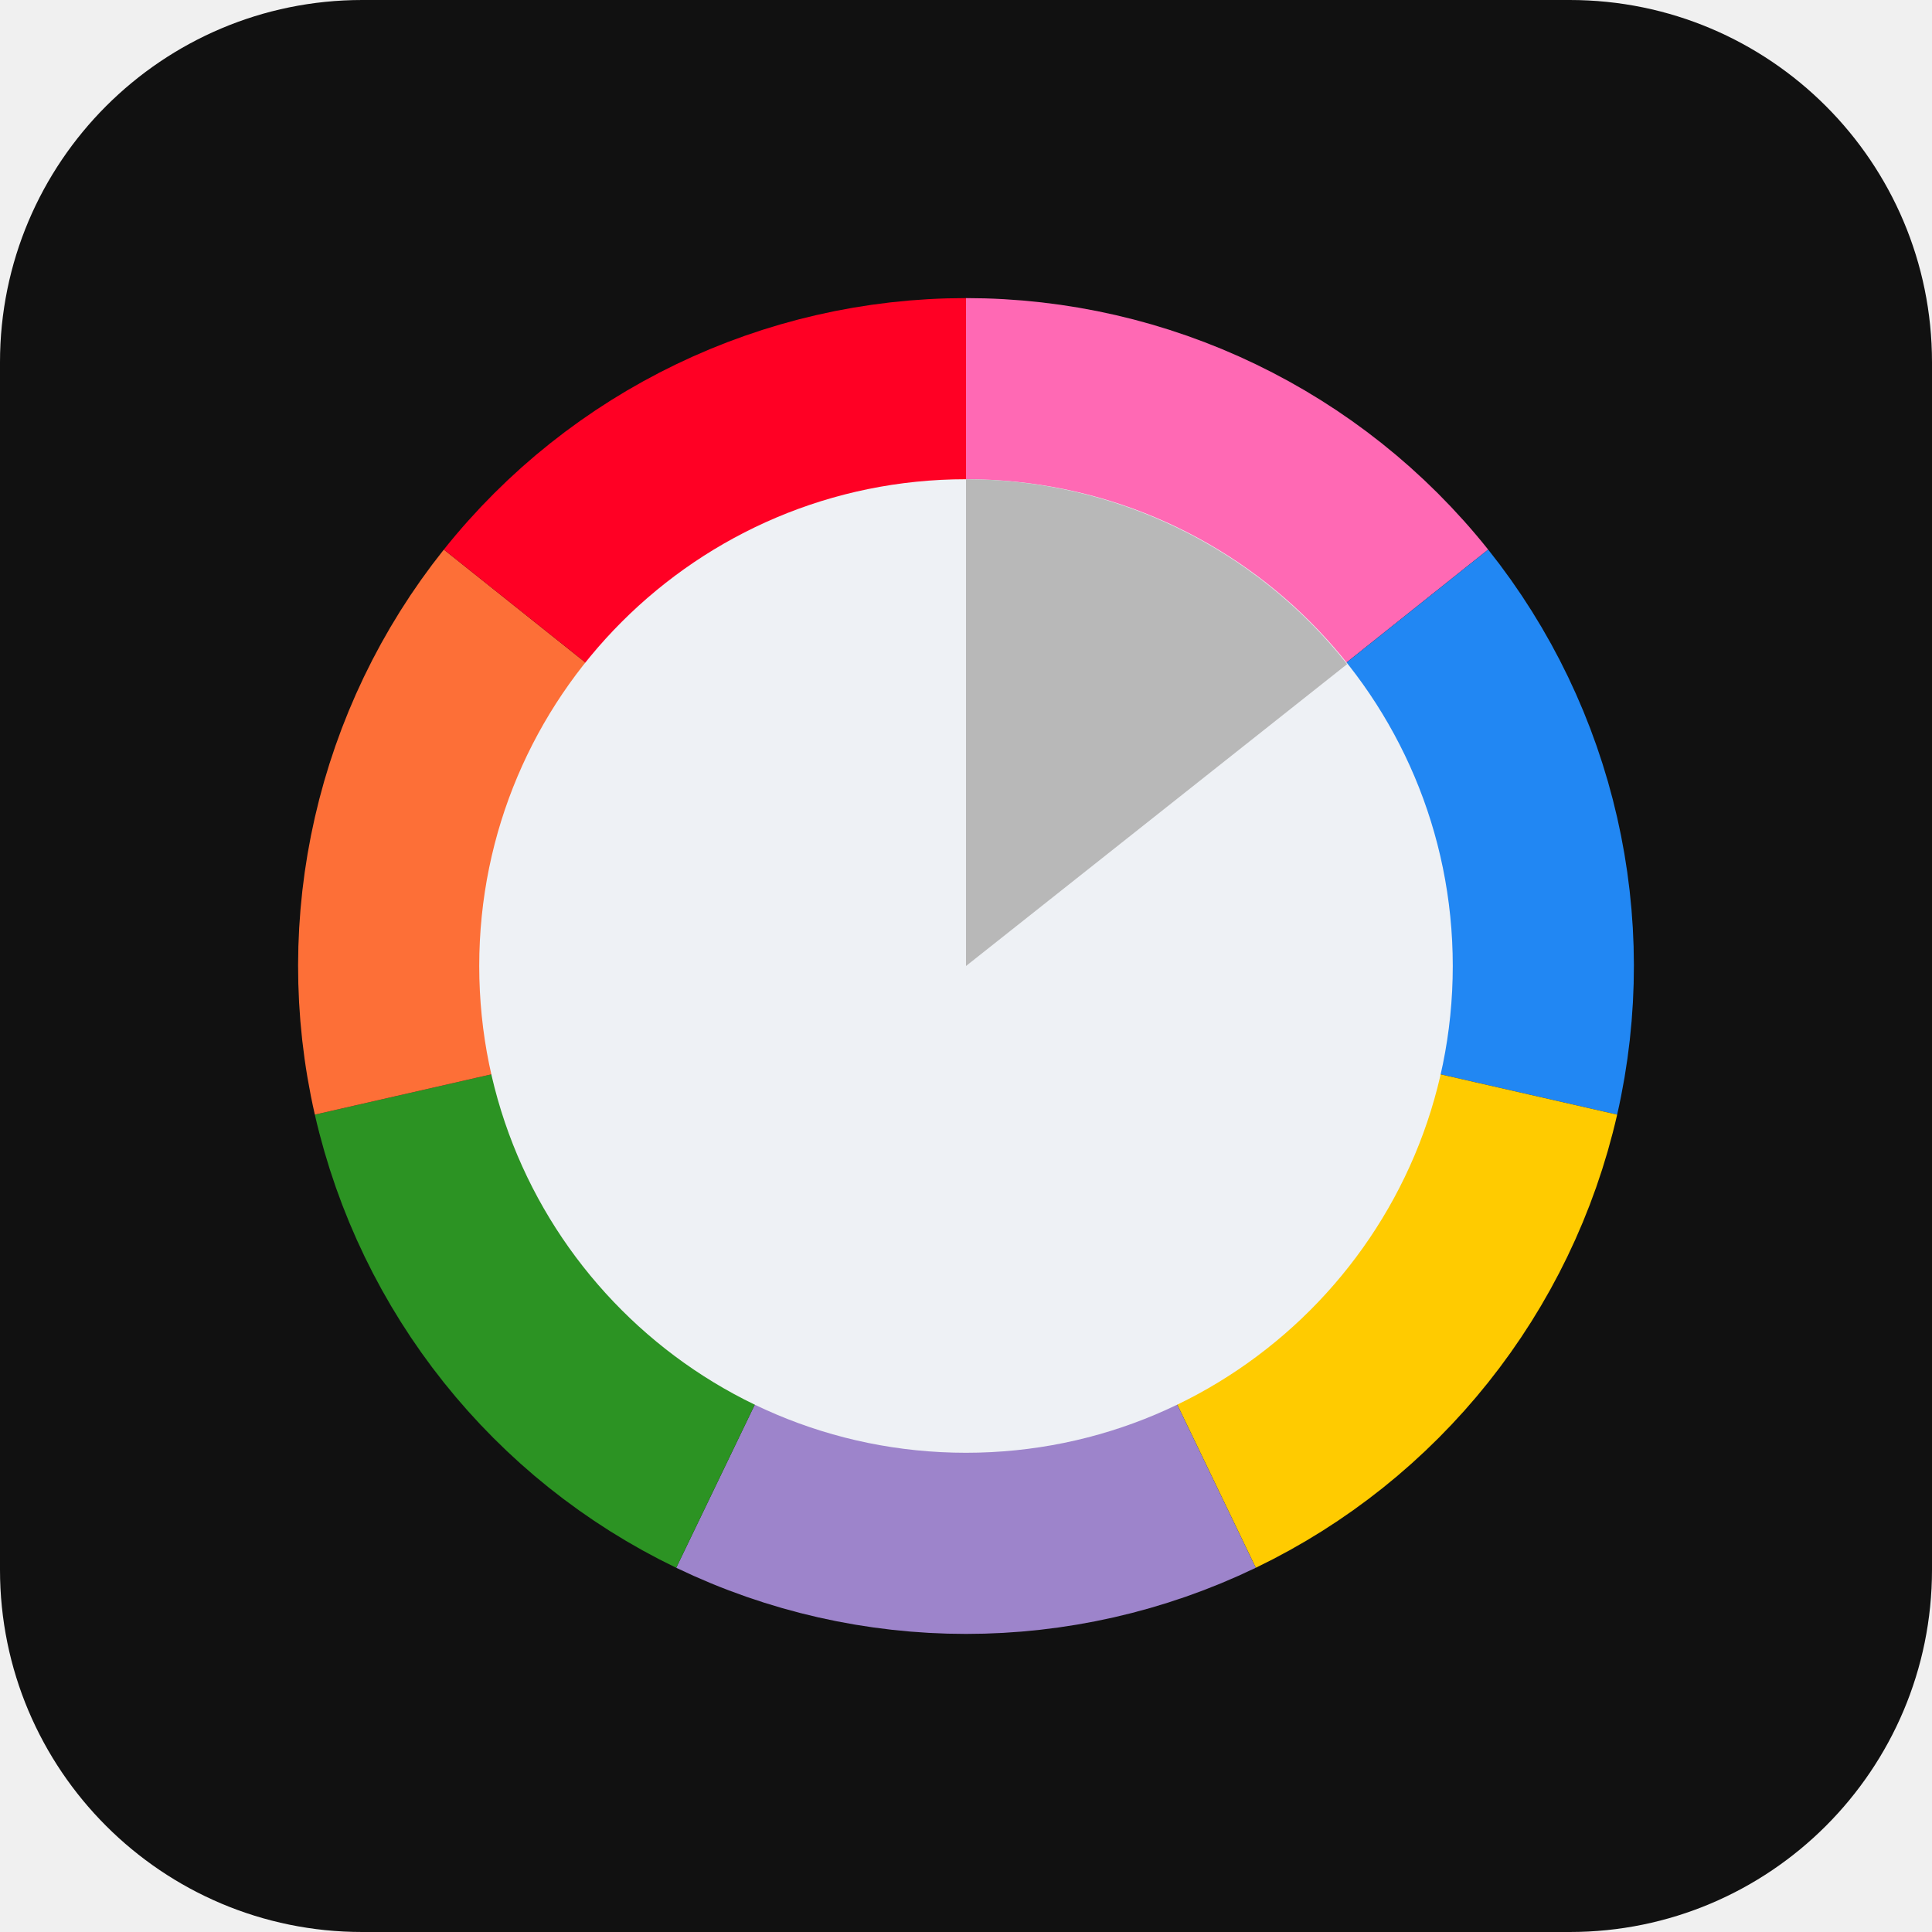
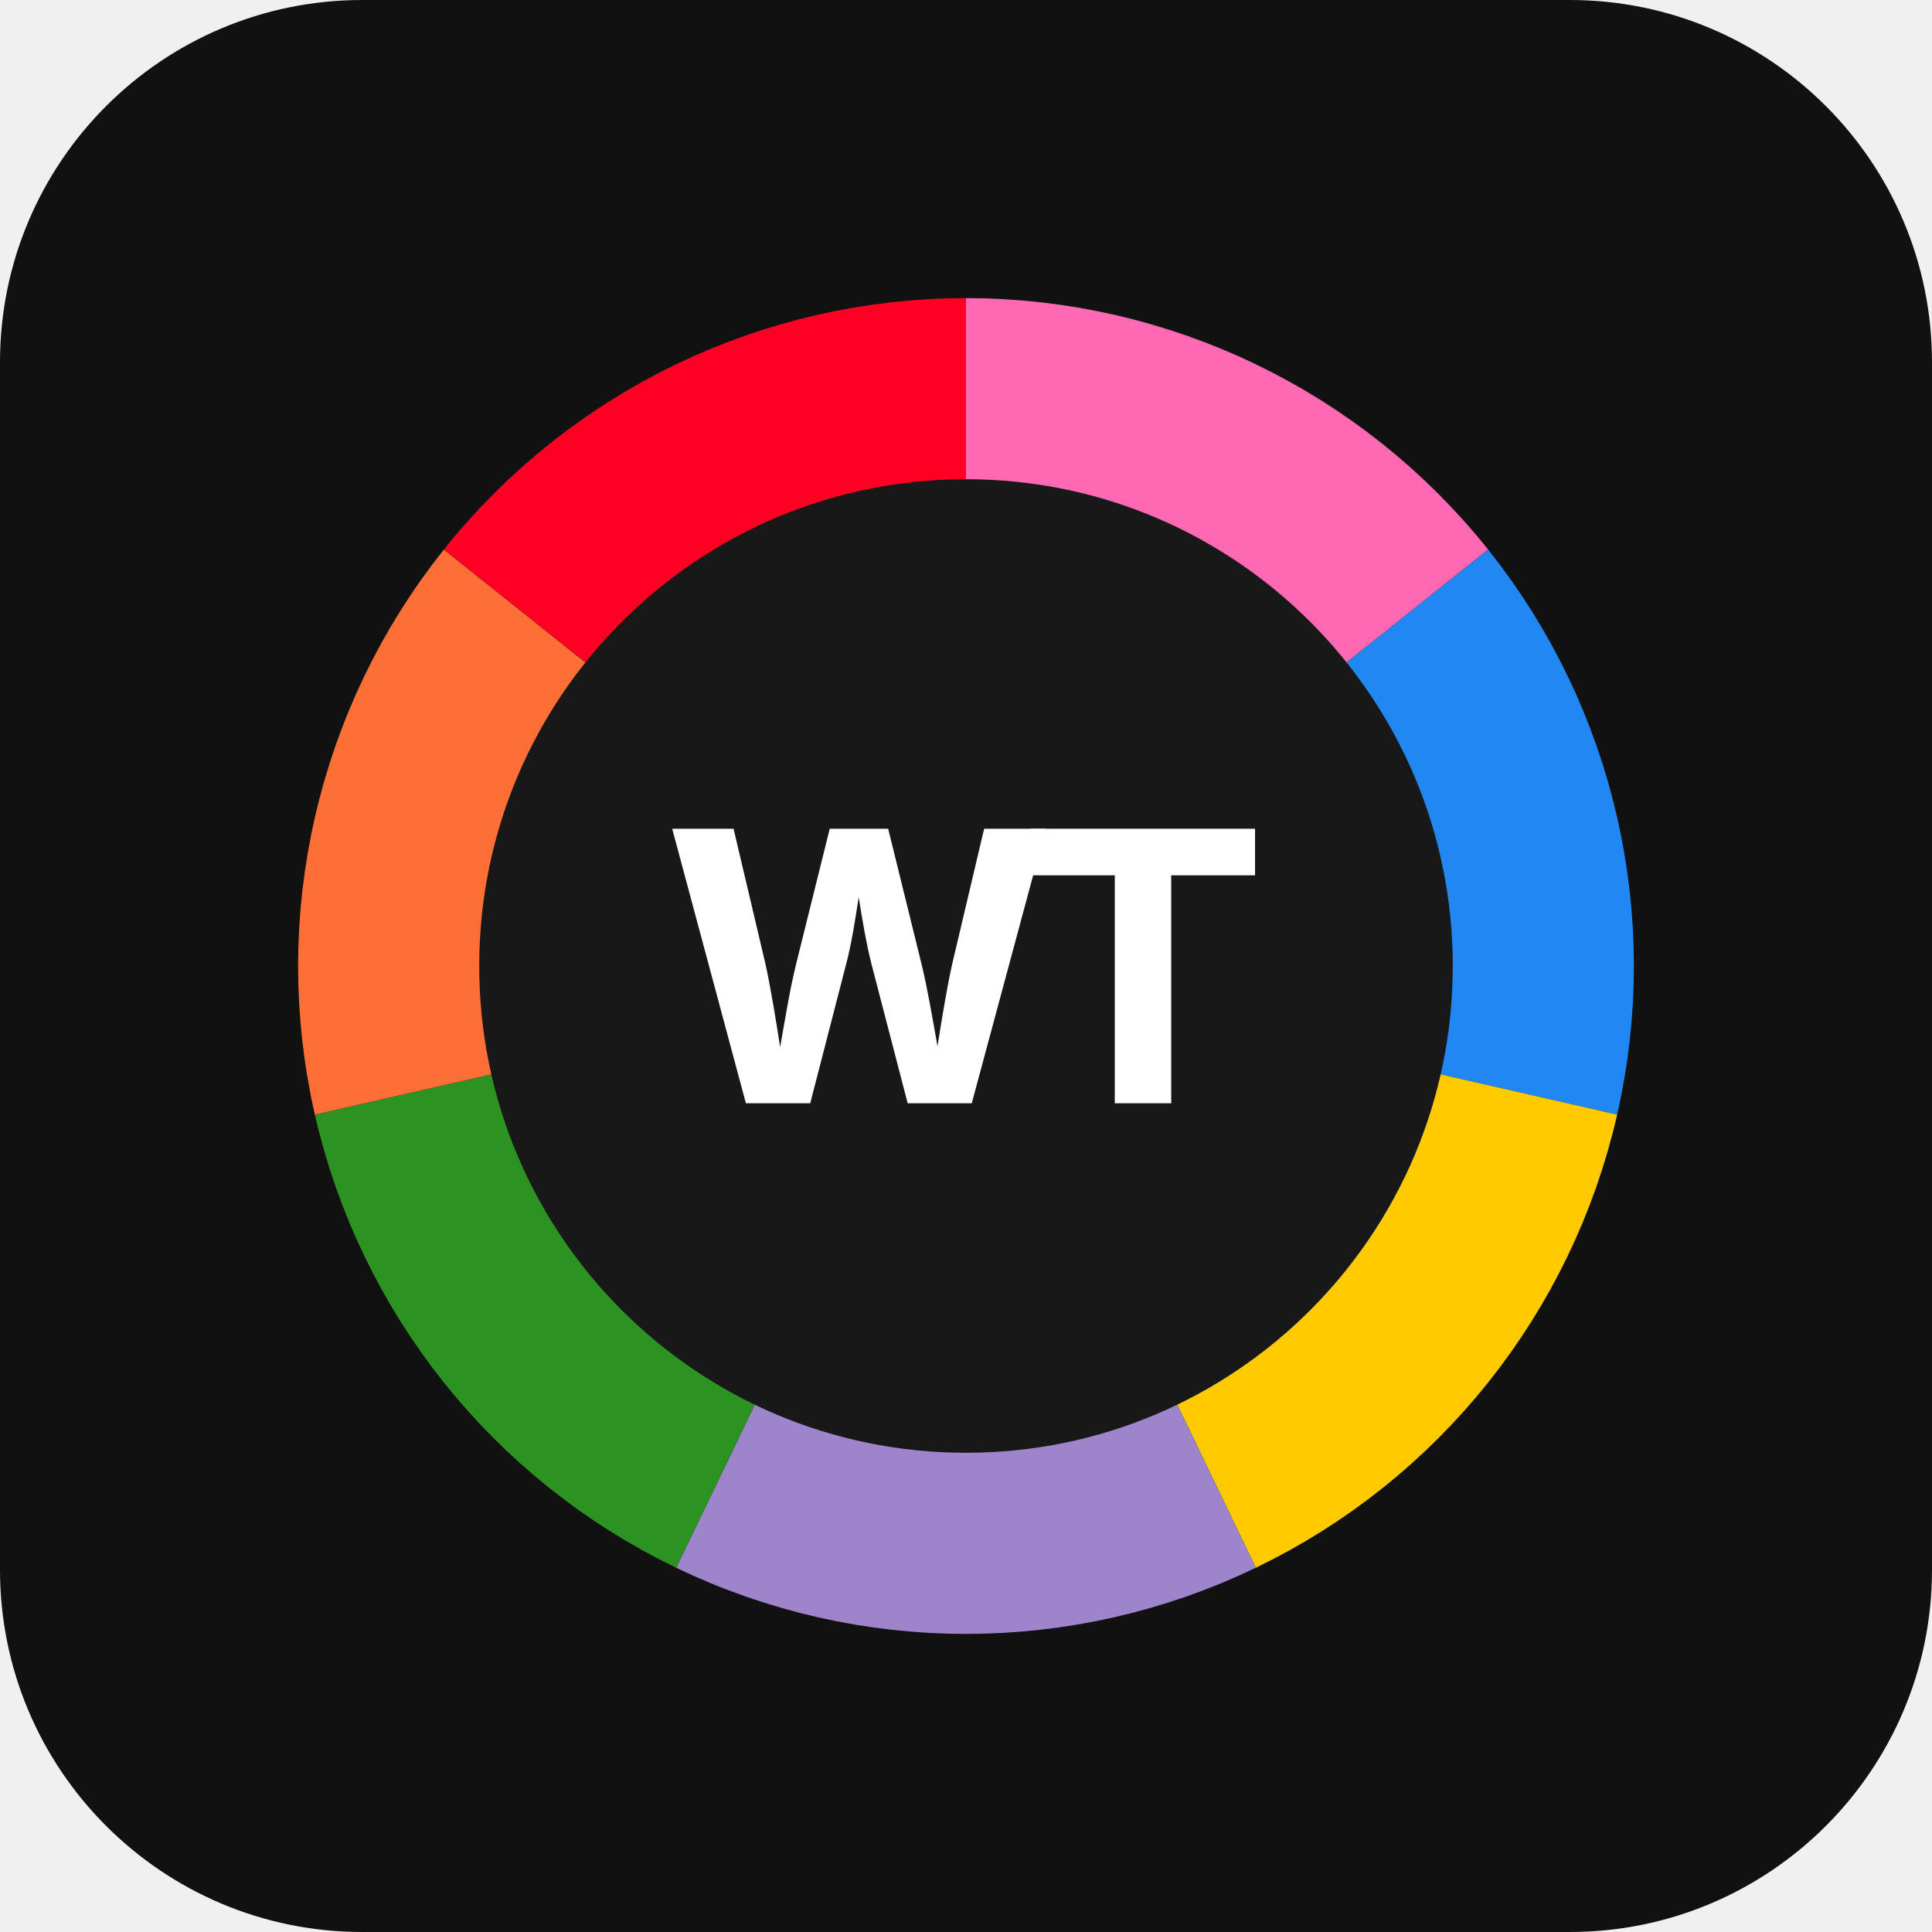
<svg xmlns="http://www.w3.org/2000/svg" viewBox="0 0 512 512">
  <rect width="512" height="512" rx="96" fill="#111111" />
  <path d="M256 106 A150 150 0 0 1 373.27 162.48" fill="none" stroke="#ff69b4" stroke-width="54" />
  <path d="M373.27 162.48 A150 150 0 0 1 402.24 289.38" fill="none" stroke="#2187f3" stroke-width="54" />
  <path d="M402.24 289.38 A150 150 0 0 1 321.08 391.15" fill="none" stroke="#ffcb00" stroke-width="54" />
  <path d="M321.08 391.15 A150 150 0 0 1 190.92 391.15" fill="none" stroke="#9d84cb" stroke-width="54" />
  <path d="M190.92 391.15 A150 150 0 0 1 109.76 289.38" fill="none" stroke="#2c9323" stroke-width="54" />
  <path d="M109.76 289.38 A150 150 0 0 1 138.73 162.48" fill="none" stroke="#fd6f37" stroke-width="54" />
  <path d="M138.73 162.48 A150 150 0 0 1 256 106" fill="none" stroke="#ff0024" stroke-width="54" />
-   <circle cx="256" cy="256" r="129" fill="#eef1f5" />
-   <path d="M256 256 L256 127 A129 129 0 0 1 357 176 Z" fill="#b8b8b8" />
+   <circle cx="256" cy="256" r="129" fill="#181818" />
+   <text x="256" y="256" fill="#ffffff" font-family="system-ui, -apple-system, BlinkMacSystemFont, 'Segoe UI', sans-serif" font-size="100" font-weight="700" letter-spacing="-0.04em" text-anchor="middle" dominant-baseline="central">W<tspan dx="-10">T</tspan>
+   </text>
</svg>
